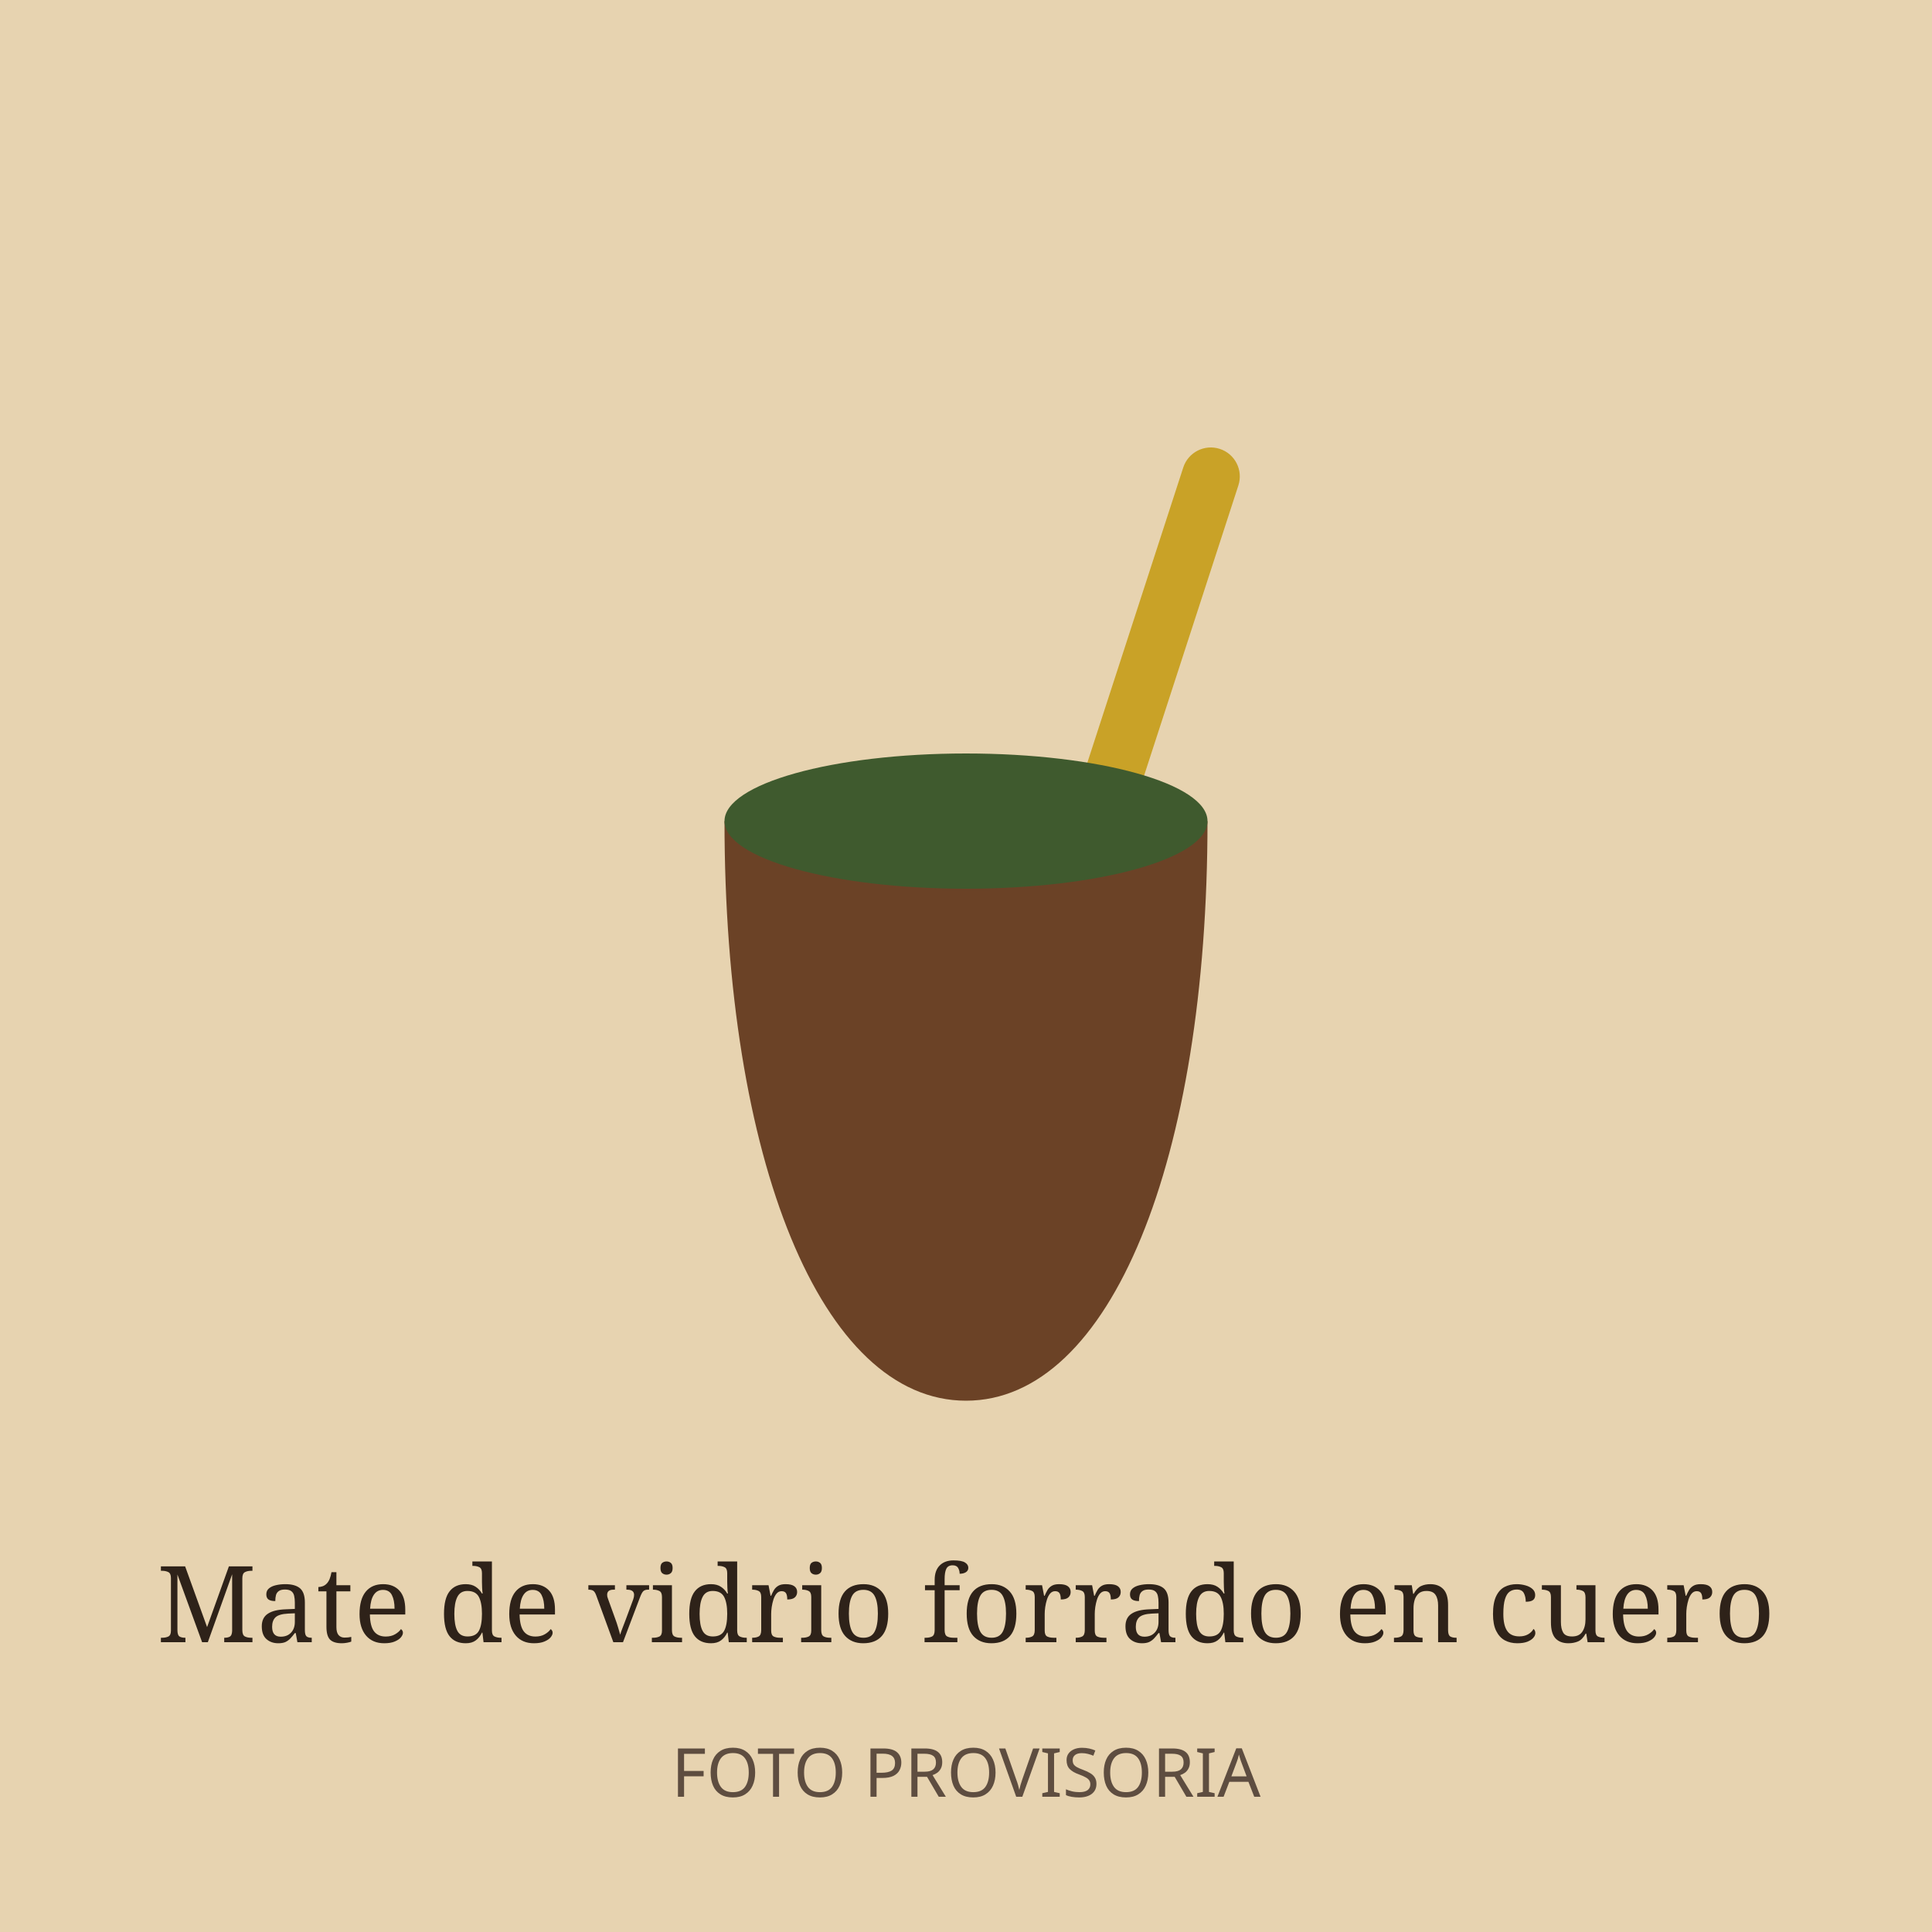
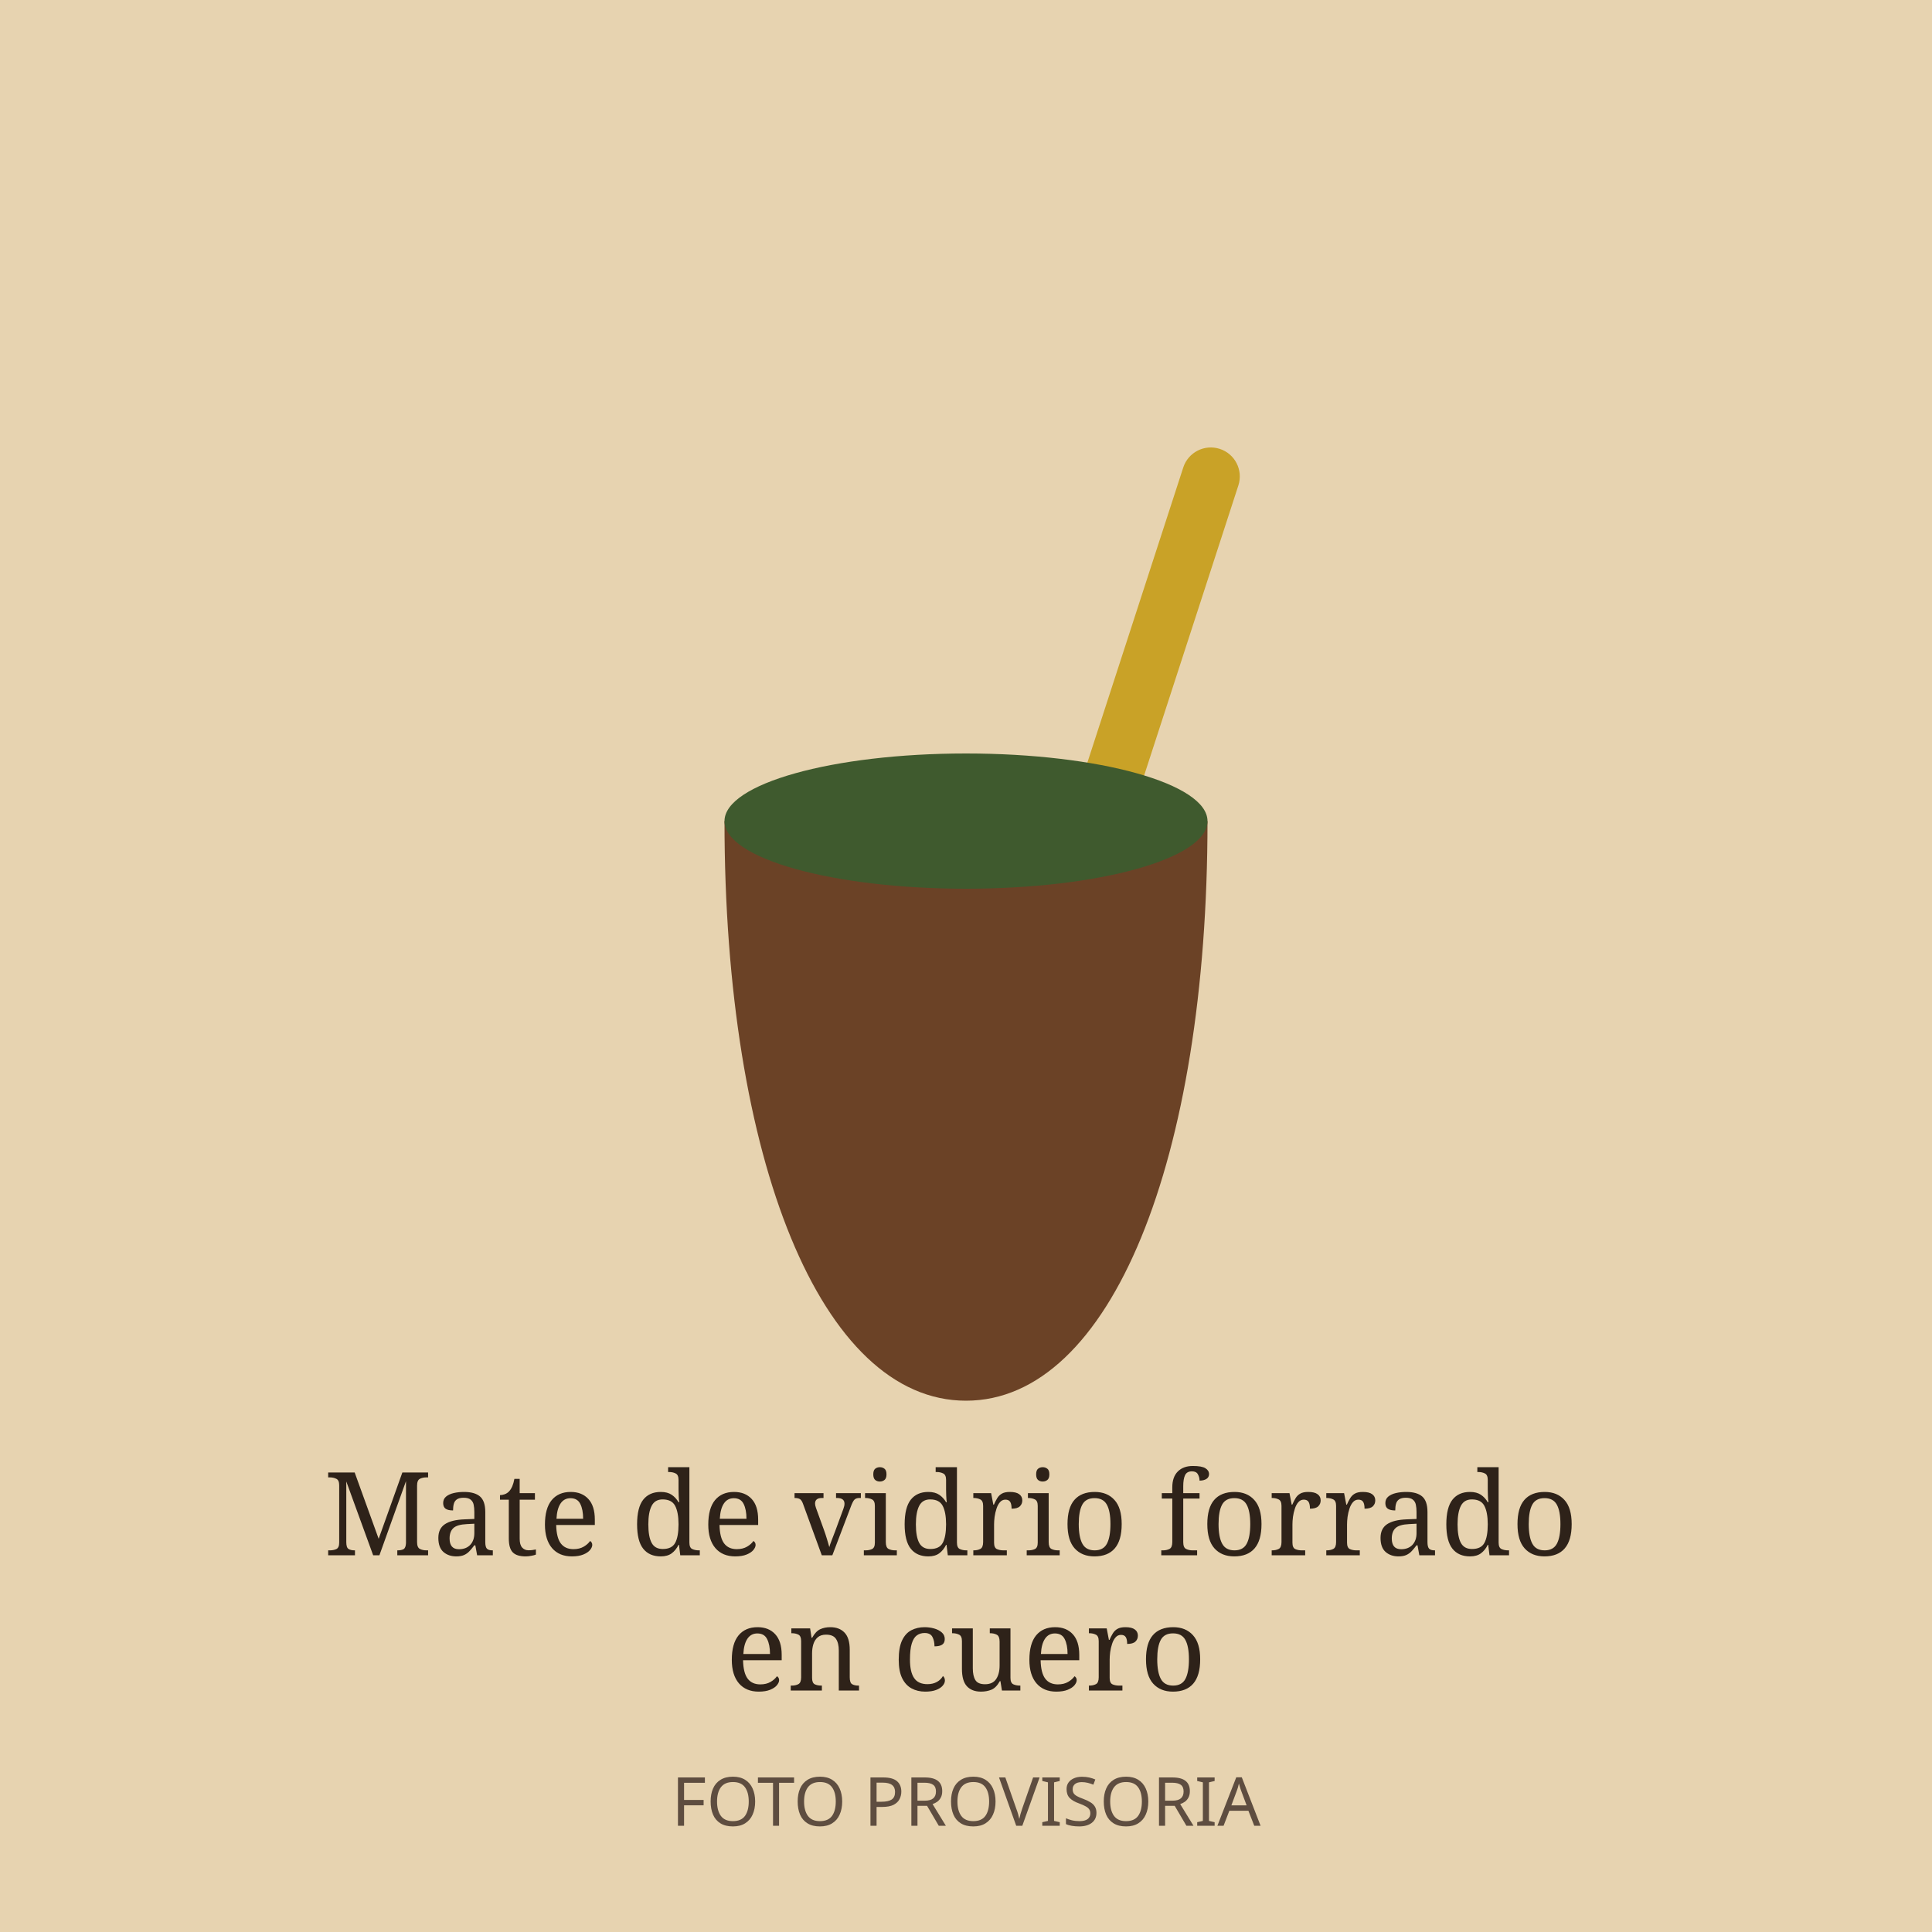
<svg xmlns="http://www.w3.org/2000/svg" viewBox="0 0 400 400" width="400" height="400">
  <rect width="400" height="400" fill="#e7d3b0" />
  <rect x="228" y="90" width="12" height="120" rx="6" transform="rotate(18 234 150)" fill="#c9a227" />
  <path d="M150 170h100c0 70-20 120-50 120s-50-50-50-120z" fill="#6b4226" />
  <ellipse cx="200" cy="170" rx="50" ry="14" fill="#3f5a2e" />
-   <text x="200" y="340" text-anchor="middle" font-family="Georgia, serif" font-size="22" fill="#2e2219">Mate de vidrio forrado en cuero</text>
-   <text x="200" y="372" text-anchor="middle" font-family="sans-serif" font-size="14" fill="#5e4d40">FOTO PROVISORIA</text>
+   <text x="200" y="322" text-anchor="middle" font-family="Georgia, serif" font-size="24" fill="#2e2219">
+     <tspan x="200" dy="0">Mate de vidrio forrado</tspan>
+     <tspan x="200" dy="28">en cuero</tspan>
+   </text>
+   <text x="200" y="378" text-anchor="middle" font-family="sans-serif" font-size="14" fill="#5e4d40">FOTO PROVISORIA</text>
</svg>
